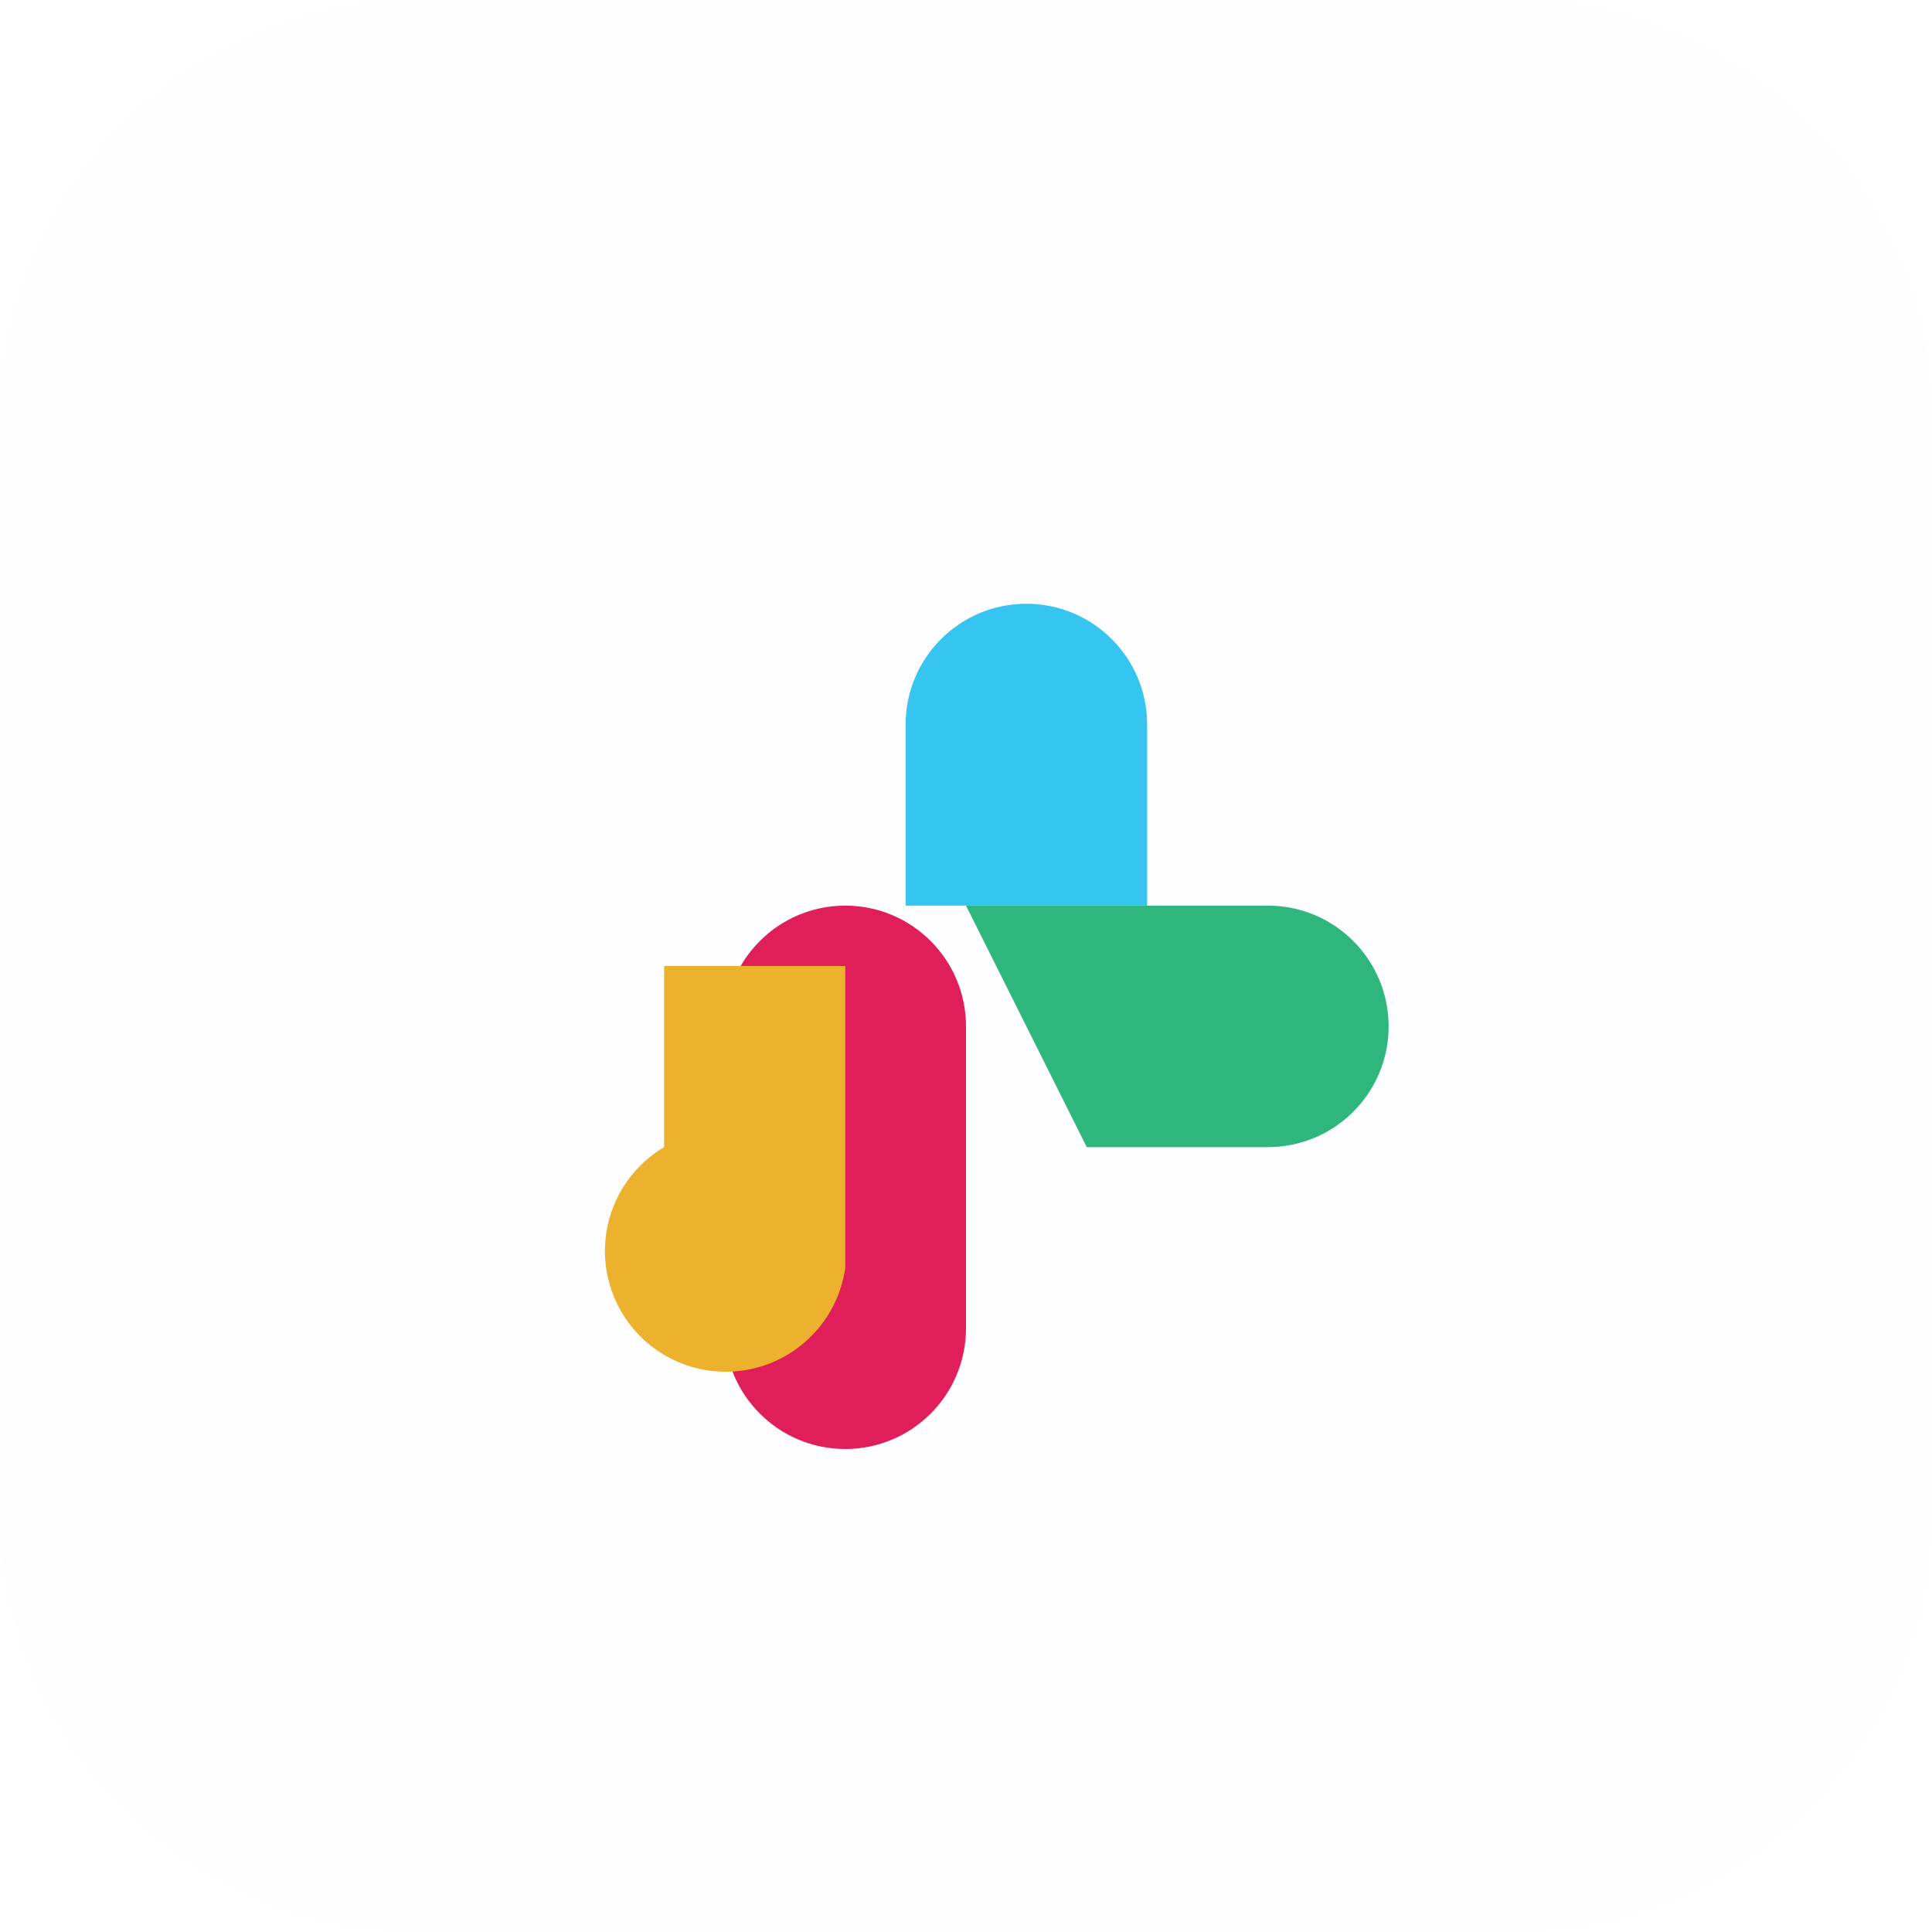
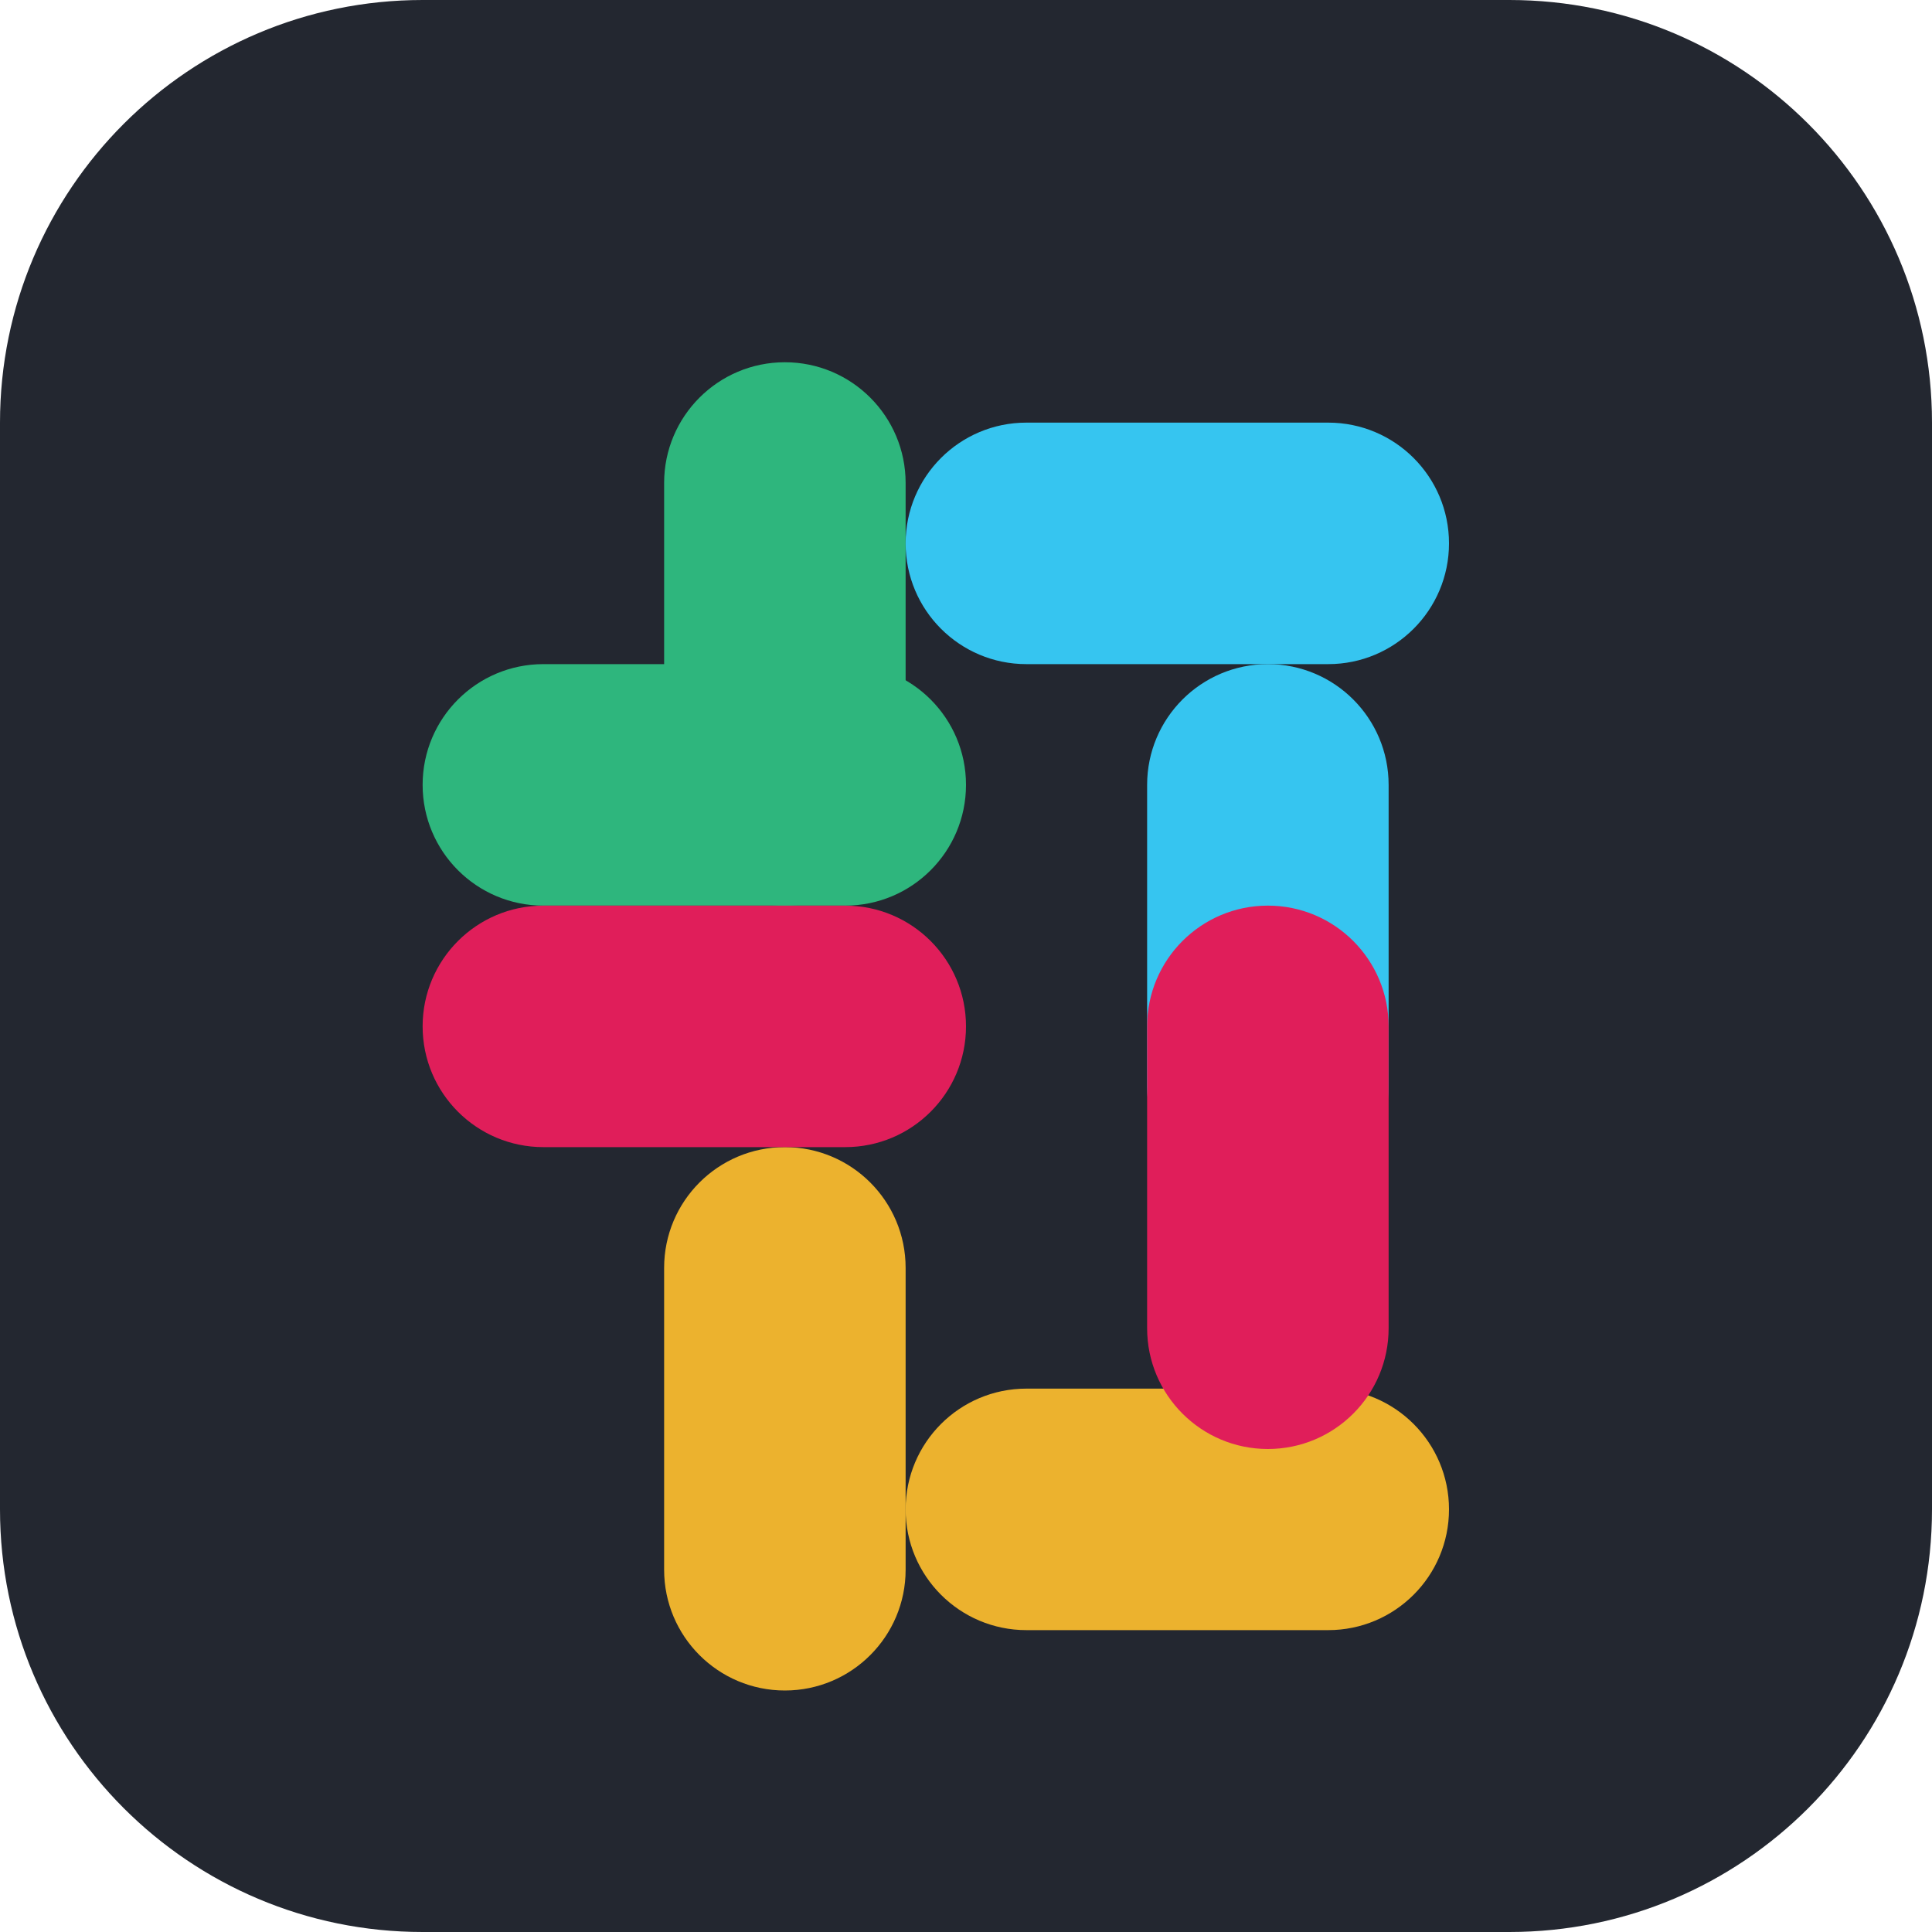
<svg xmlns="http://www.w3.org/2000/svg" viewBox="0 0 64 64" role="img" aria-label="Slack logo">
-   <rect width="64" height="64" rx="14" fill="#F5F0FF" opacity="0.12" />
-   <path d="M24 34a4 4 0 118 0v10a4 4 0 11-8 0z" fill="#E01E5A" />
-   <path d="M30 24a4 4 0 018 0v6h-8z" fill="#36C5F0" />
-   <path d="M32 30h10a4 4 0 110 8h-6z" fill="#2EB67D" />
-   <path d="M22 32h6v10a4 4 0 11-6-4z" fill="#ECB22E" />
+   <rect width="64" height="64" rx="14" fill="#0B0F19" opacity="0.9" />
+   <g transform="translate(12 12)">
+     <rect x="10" y="0" width="8" height="18" rx="4" fill="#2EB67D" />
+     <rect x="2" y="10" width="18" height="8" rx="4" fill="#2EB67D" />
+     <rect x="18" y="2" width="18" height="8" rx="4" fill="#36C5F0" />
+     <rect x="26" y="10" width="8" height="18" rx="4" fill="#36C5F0" />
+     <rect x="10" y="26" width="8" height="18" rx="4" fill="#ECB22E" />
+     <rect x="18" y="34" width="18" height="8" rx="4" fill="#ECB22E" />
+     <rect x="2" y="18" width="18" height="8" rx="4" fill="#E01E5A" />
+     <rect x="26" y="18" width="8" height="18" rx="4" fill="#E01E5A" />
+   </g>
</svg>
